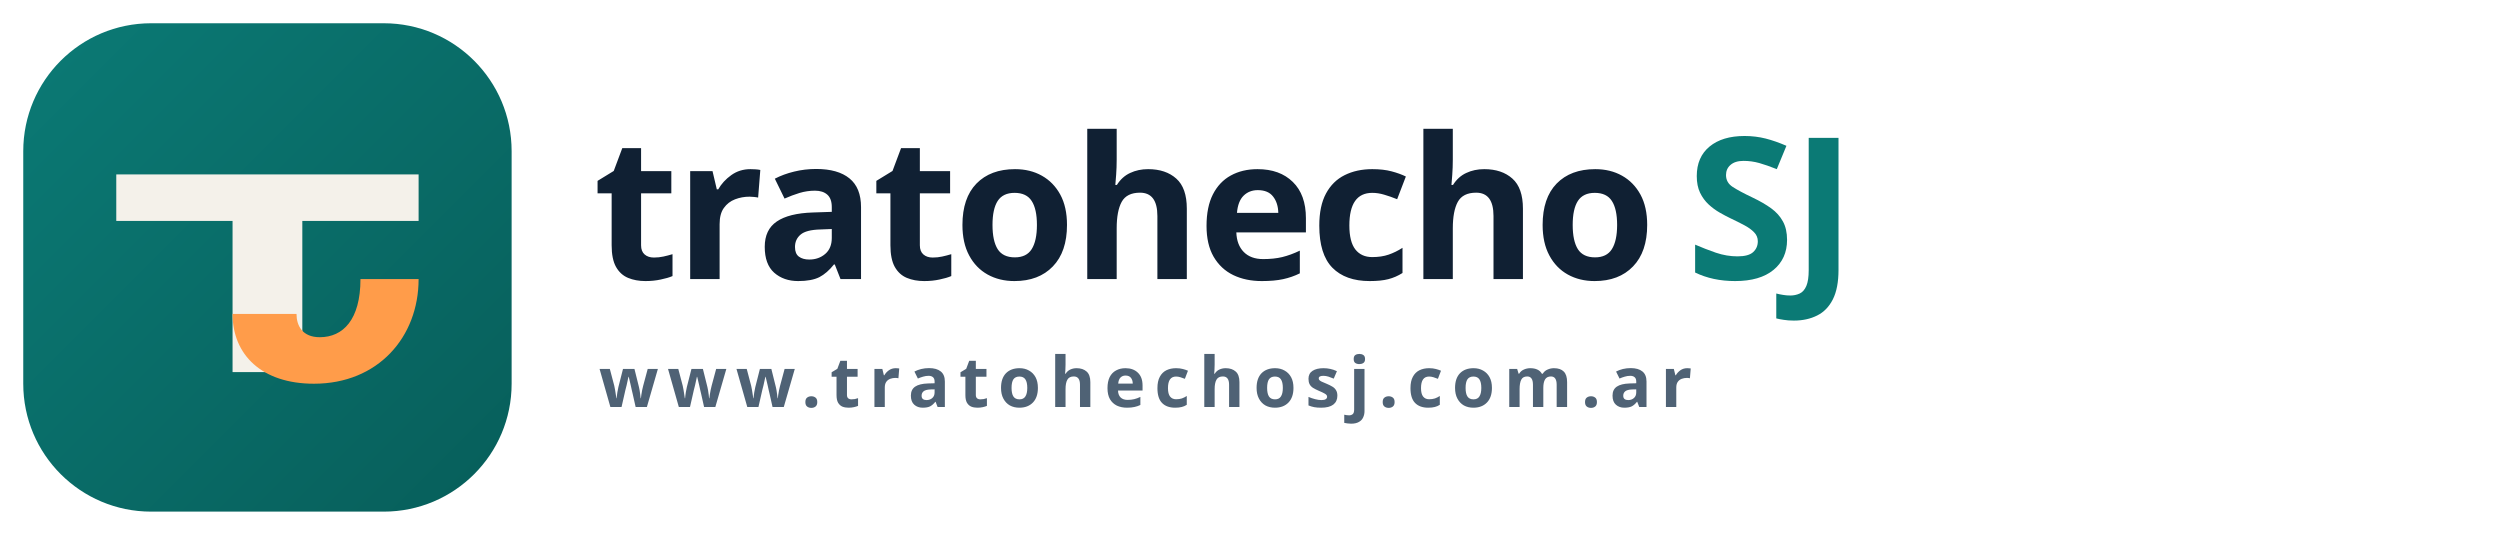
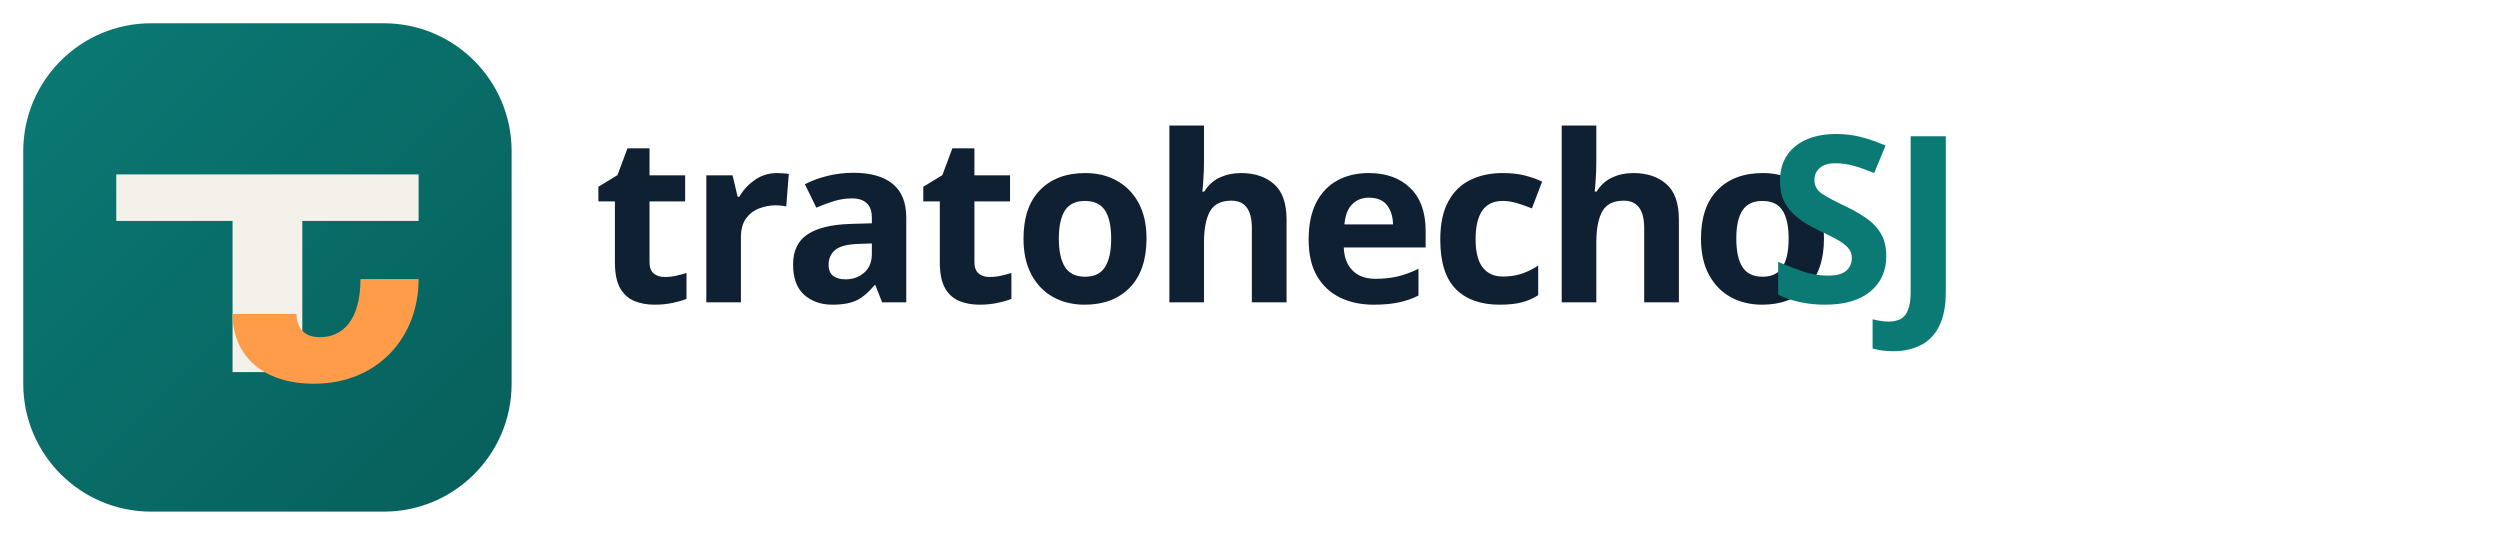
<svg xmlns="http://www.w3.org/2000/svg" width="430" height="92" viewBox="0 0 430 92" role="img" aria-label="tratohechoSJ navbar logo">
  <defs>
    <linearGradient id="g1" x1="0" y1="0" x2="1" y2="1">
      <stop offset="0%" stop-color="#0B7A75" />
      <stop offset="100%" stop-color="#075E5A" />
    </linearGradient>
  </defs>
  <rect x="4" y="4" width="84" height="84" rx="22" fill="url(#g1)" />
  <path d="M20 30h52v8H52v26H40V38H20z" fill="#F4F1EA" />
  <path d="M62 48h10c0 10-7 18-18 18-9 0-14-5-14-12h11c0 2 1 4 4 4 4 0 7-3 7-10z" fill="#FF9C4A" />
-   <text x="102" y="48" font-size="34" font-family="'Space Grotesk', 'Trebuchet MS', sans-serif" font-weight="700" fill="#102033" letter-spacing="-0.7">tratohecho</text>
-   <text x="290" y="48" font-size="34" font-family="'Space Grotesk', 'Trebuchet MS', sans-serif" font-weight="700" fill="#0B7A75" letter-spacing="-0.7">SJ</text>
-   <text x="103" y="70" font-size="12" font-family="'Plus Jakarta Sans', 'Trebuchet MS', sans-serif" font-weight="600" fill="#4F6275" letter-spacing="1.5">www.tratohechosj.com.ar</text>
+   <text x="102" y="52" font-size="40" font-family="'Space Grotesk', 'Trebuchet MS', sans-serif" font-weight="700" fill="#102033" letter-spacing="-1">tratohecho</text>
+   <text x="304" y="52" font-size="40" font-family="'Space Grotesk', 'Trebuchet MS', sans-serif" font-weight="700" fill="#0B7A75" letter-spacing="-1">SJ</text>
</svg>
